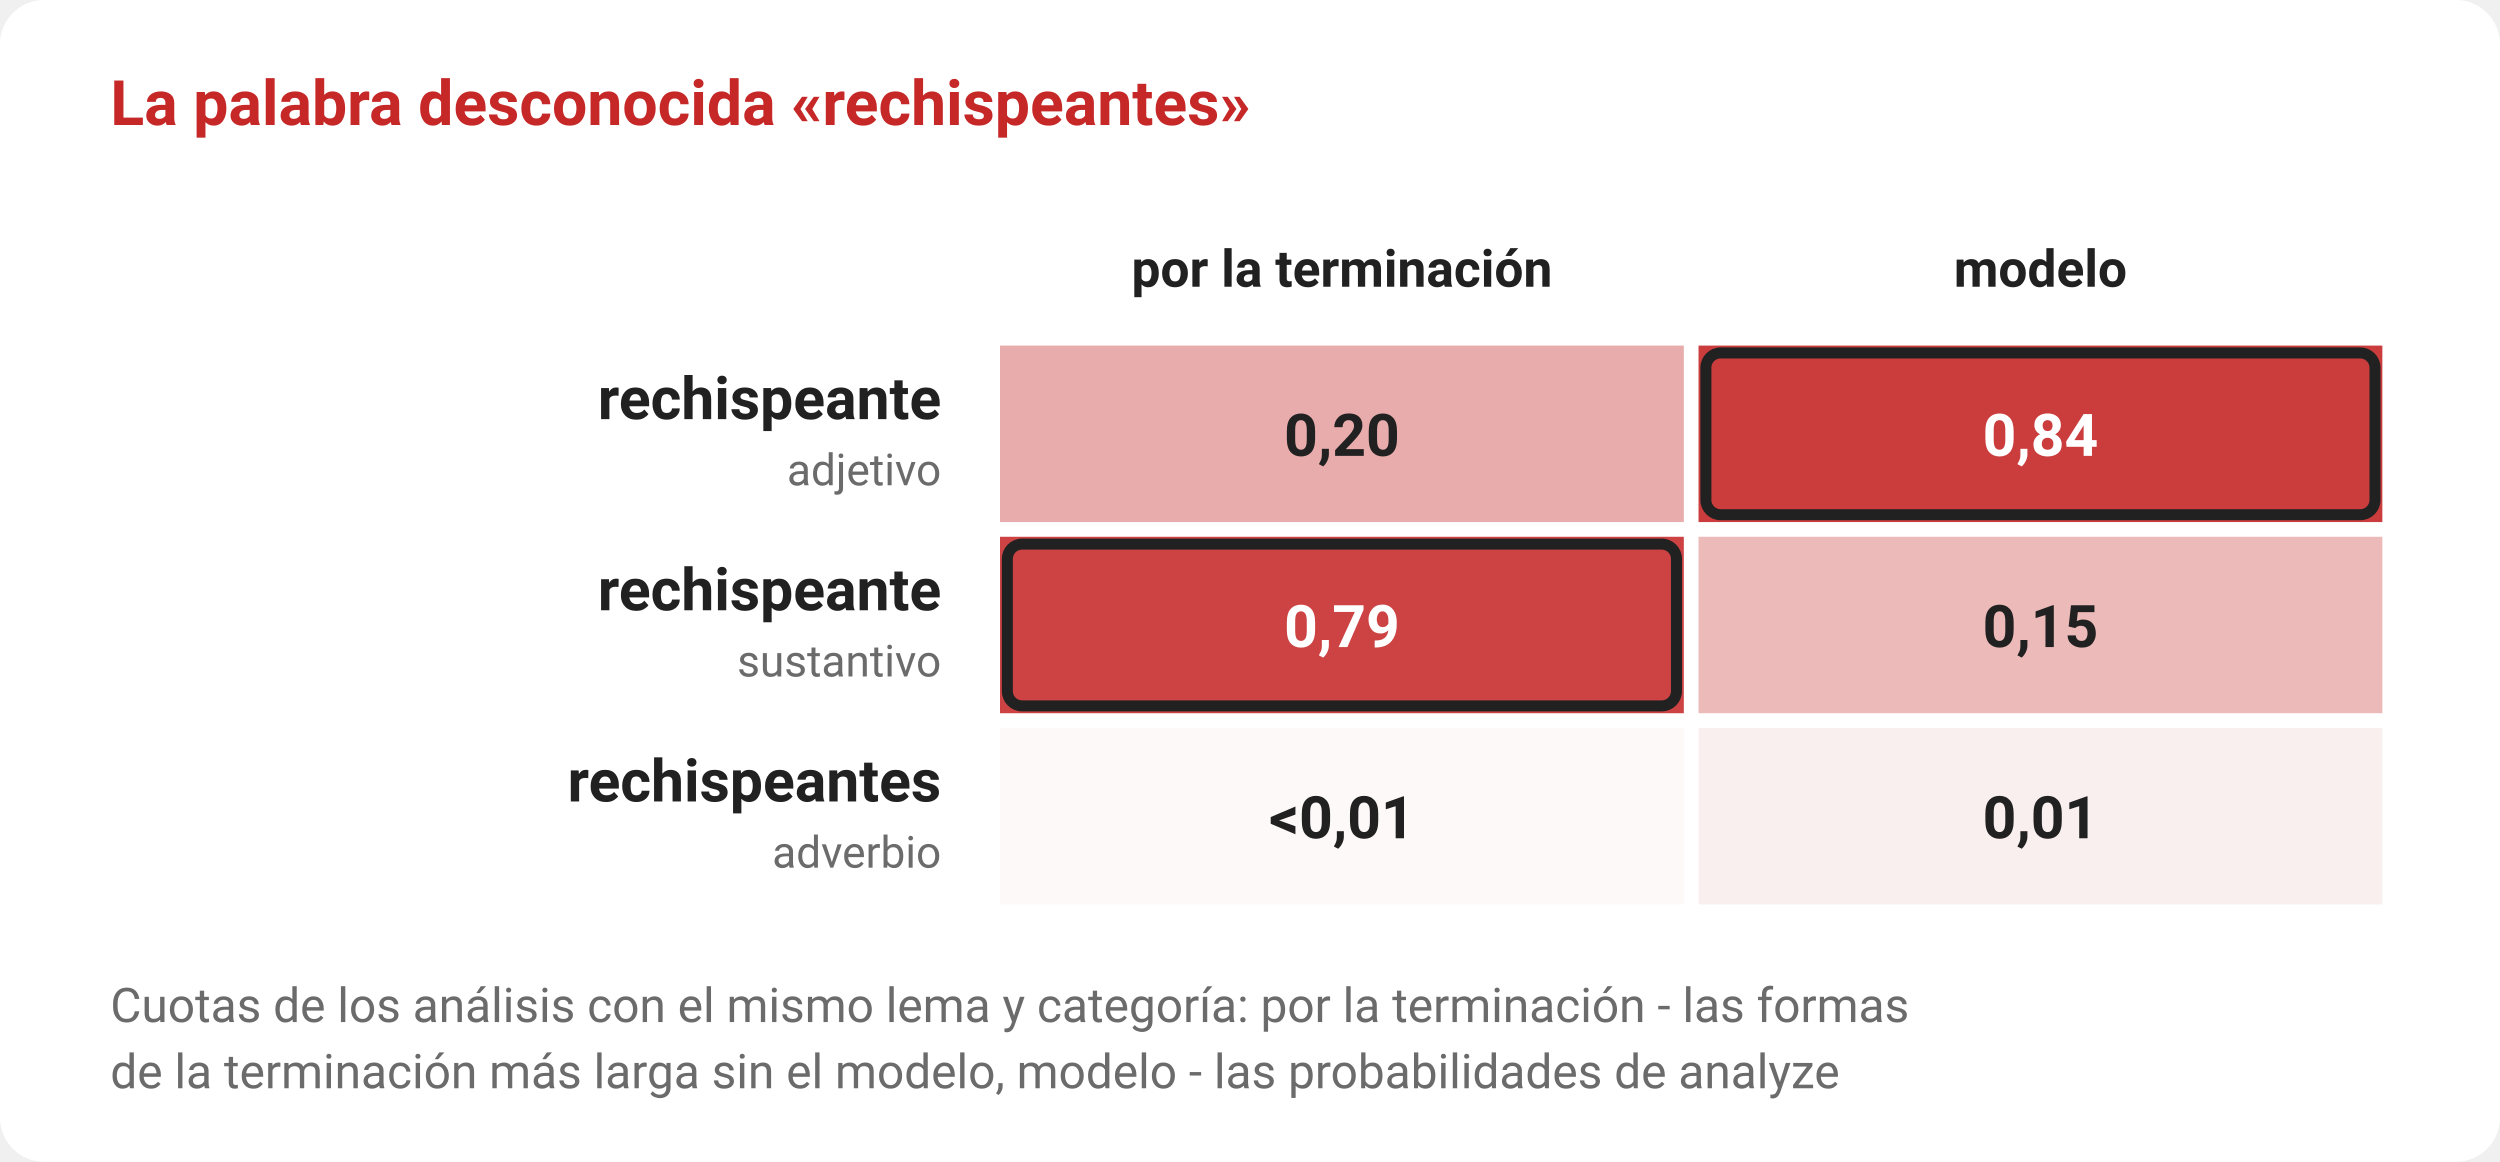
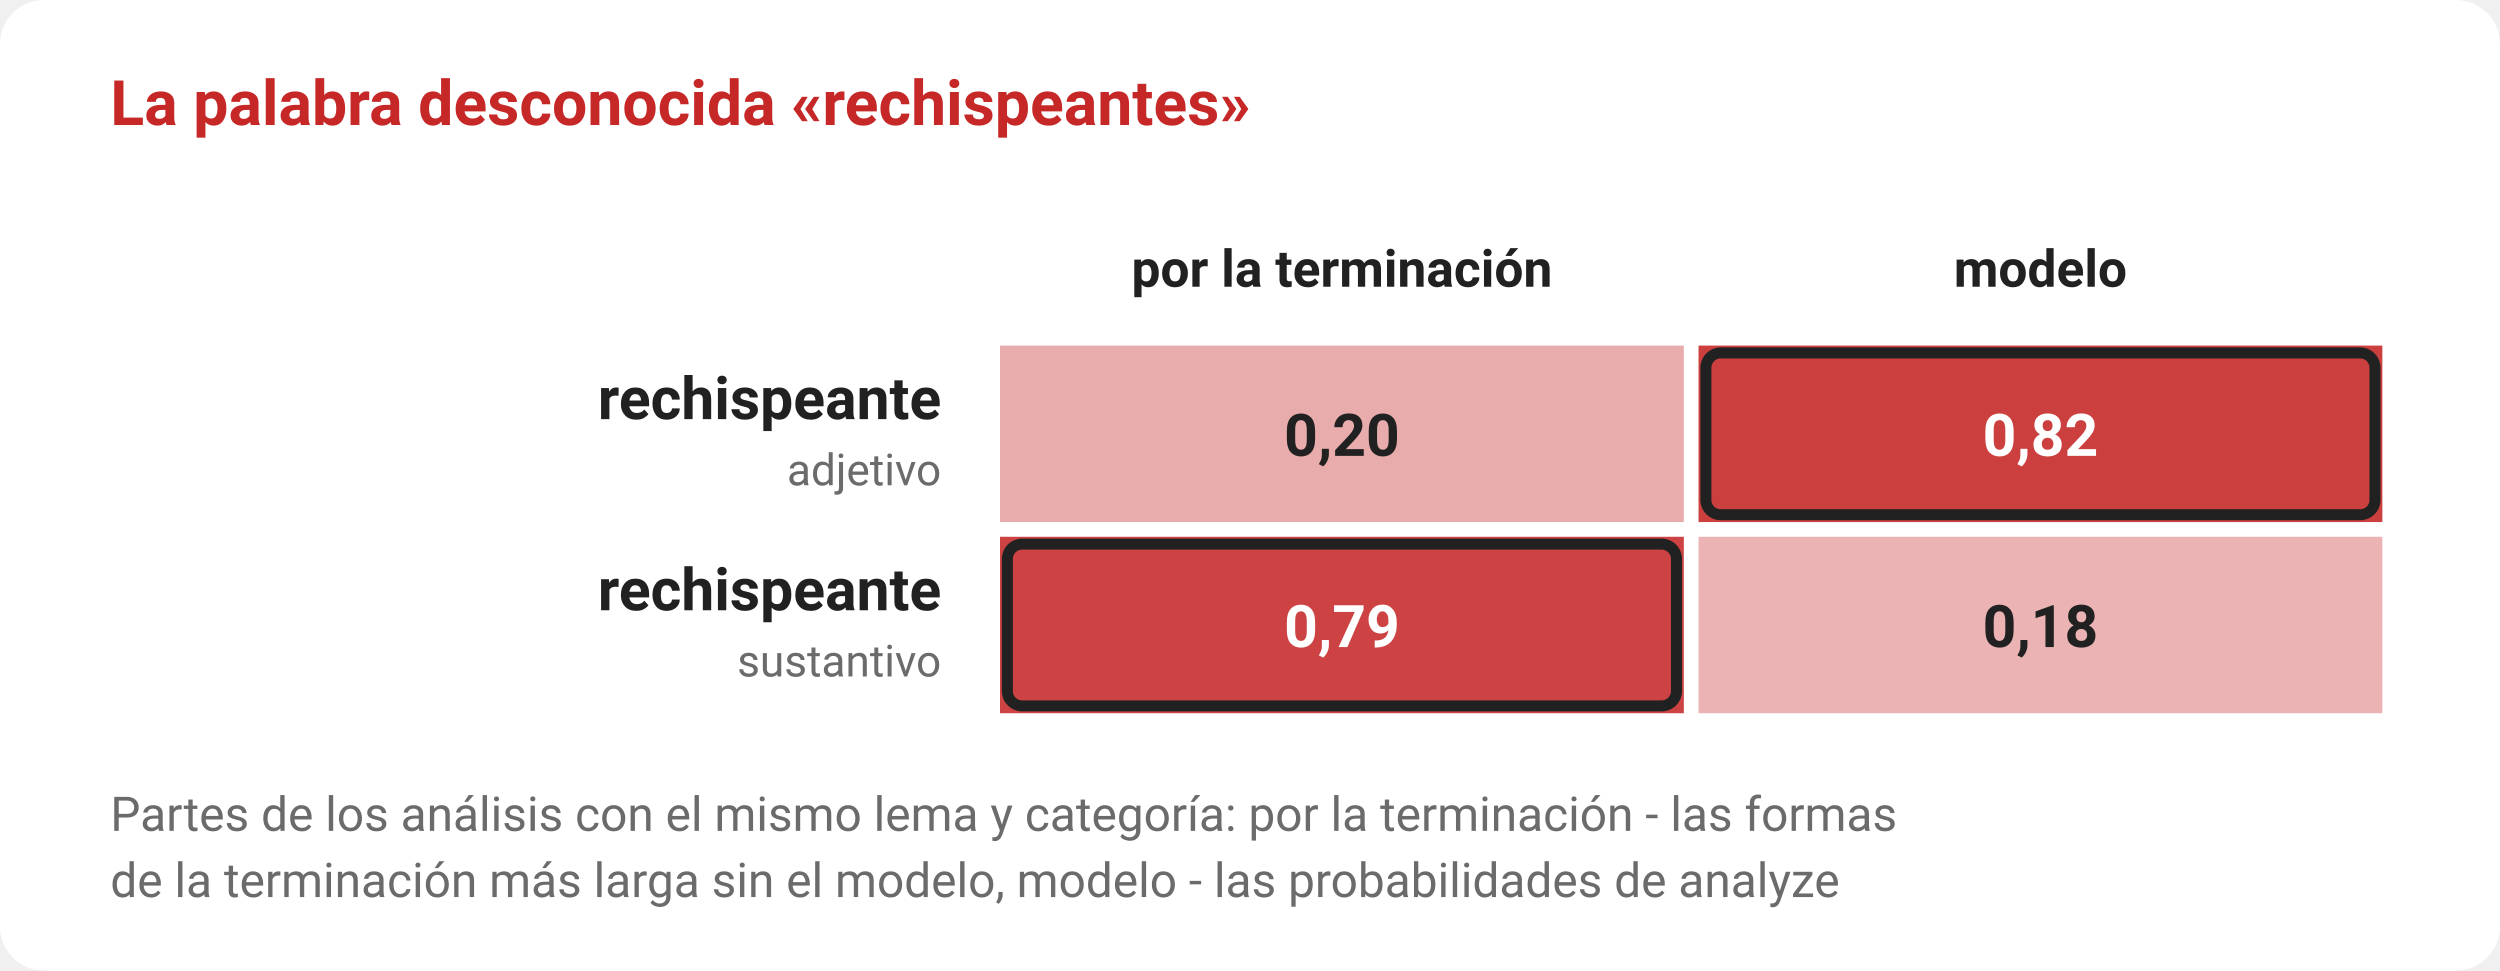
- <svg xmlns="http://www.w3.org/2000/svg" viewBox="0 0 680 316" width="680" height="316" font-family="Roboto, Source Sans Pro, Arial, sans-serif" role="img">
-   <rect width="680" height="316" rx="12" fill="white" />
+ <svg xmlns="http://www.w3.org/2000/svg" viewBox="0 0 680 264" width="680" height="264" font-family="Roboto, Source Sans Pro, Arial, sans-serif" role="img">
+   <rect width="680" height="264" rx="12" fill="white" />
  <text x="30.0" y="34.0" font-size="17" fill="#c62828" font-weight="bold" text-anchor="start">La palabra desconocida «rechispeantes»</text>
  <text x="365.0" y="78.0" font-size="14" fill="#212121" font-weight="bold" text-anchor="middle">por la terminación</text>
  <text x="555.0" y="78.0" font-size="14" fill="#212121" font-weight="bold" text-anchor="middle">modelo</text>
  <text x="256.0" y="114.0" font-size="16" fill="#212121" font-weight="bold" text-anchor="end">rechispeante</text>
  <text x="256.0" y="132.0" font-size="12" fill="#6b6b6b" text-anchor="end">adjetivo</text>
  <rect x="272" y="94" width="186" height="48" fill="#c62828" fill-opacity="0.386" />
  <text x="365.0" y="124.0" font-size="16" fill="#212121" font-weight="bold" text-anchor="middle">0,20</text>
-   <rect x="462" y="94" width="186" height="48" fill="#c62828" fill-opacity="0.899" />
-   <text x="555.0" y="124.0" font-size="16" fill="white" font-weight="bold" text-anchor="middle">0,84</text>
+   <rect x="462" y="94" width="186" height="48" fill="#c62828" fill-opacity="0.890" />
+   <text x="555.0" y="124.0" font-size="16" fill="white" font-weight="bold" text-anchor="middle">0,82</text>
  <rect x="464" y="96" width="182" height="44" fill="none" stroke="#212121" stroke-width="3" rx="4" />
  <text x="256.0" y="166.0" font-size="16" fill="#212121" font-weight="bold" text-anchor="end">rechispeante</text>
  <text x="256.0" y="184.0" font-size="12" fill="#6b6b6b" text-anchor="end">sustantivo</text>
  <rect x="272" y="146" width="186" height="48" fill="#c62828" fill-opacity="0.870" />
  <text x="365.0" y="176.0" font-size="16" fill="white" font-weight="bold" text-anchor="middle">0,79</text>
  <rect x="274" y="148" width="182" height="44" fill="none" stroke="#212121" stroke-width="3" rx="4" />
-   <rect x="462" y="146" width="186" height="48" fill="#c62828" fill-opacity="0.319" />
-   <text x="555.0" y="176.0" font-size="16" fill="#212121" font-weight="bold" text-anchor="middle">0,15</text>
-   <text x="256.0" y="218.0" font-size="16" fill="#212121" font-weight="bold" text-anchor="end">rechispeantes</text>
-   <text x="256.0" y="236.0" font-size="12" fill="#6b6b6b" text-anchor="end">adverbio</text>
-   <rect x="272" y="198" width="186" height="48" fill="#c62828" fill-opacity="0.031" />
-   <text x="365.0" y="228.0" font-size="16" fill="#212121" font-weight="bold" text-anchor="middle">&lt;0,01</text>
-   <rect x="462" y="198" width="186" height="48" fill="#c62828" fill-opacity="0.075" />
-   <text x="555.0" y="228.0" font-size="16" fill="#212121" font-weight="bold" text-anchor="middle">0,01</text>
-   <text x="30.0" y="278.0" font-size="13" fill="#6b6b6b" text-anchor="start">Cuotas de los análisis con el mismo lema y categoría: por la terminación - las formas</text>
-   <text x="30.0" y="296.0" font-size="13" fill="#6b6b6b" text-anchor="start">de la terminación más larga sin el modelo, modelo - las probabilidades de analyze</text>
+   <rect x="462" y="146" width="186" height="48" fill="#c62828" fill-opacity="0.353" />
+   <text x="555.0" y="176.0" font-size="16" fill="#212121" font-weight="bold" text-anchor="middle">0,18</text>
+   <text x="30.0" y="226.0" font-size="13" fill="#6b6b6b" text-anchor="start">Partes de los análisis con el mismo lema y categoría: por la terminación - las formas</text>
+   <text x="30.0" y="244.0" font-size="13" fill="#6b6b6b" text-anchor="start">de la terminación más larga sin el modelo, modelo - las probabilidades de analyze</text>
</svg>
